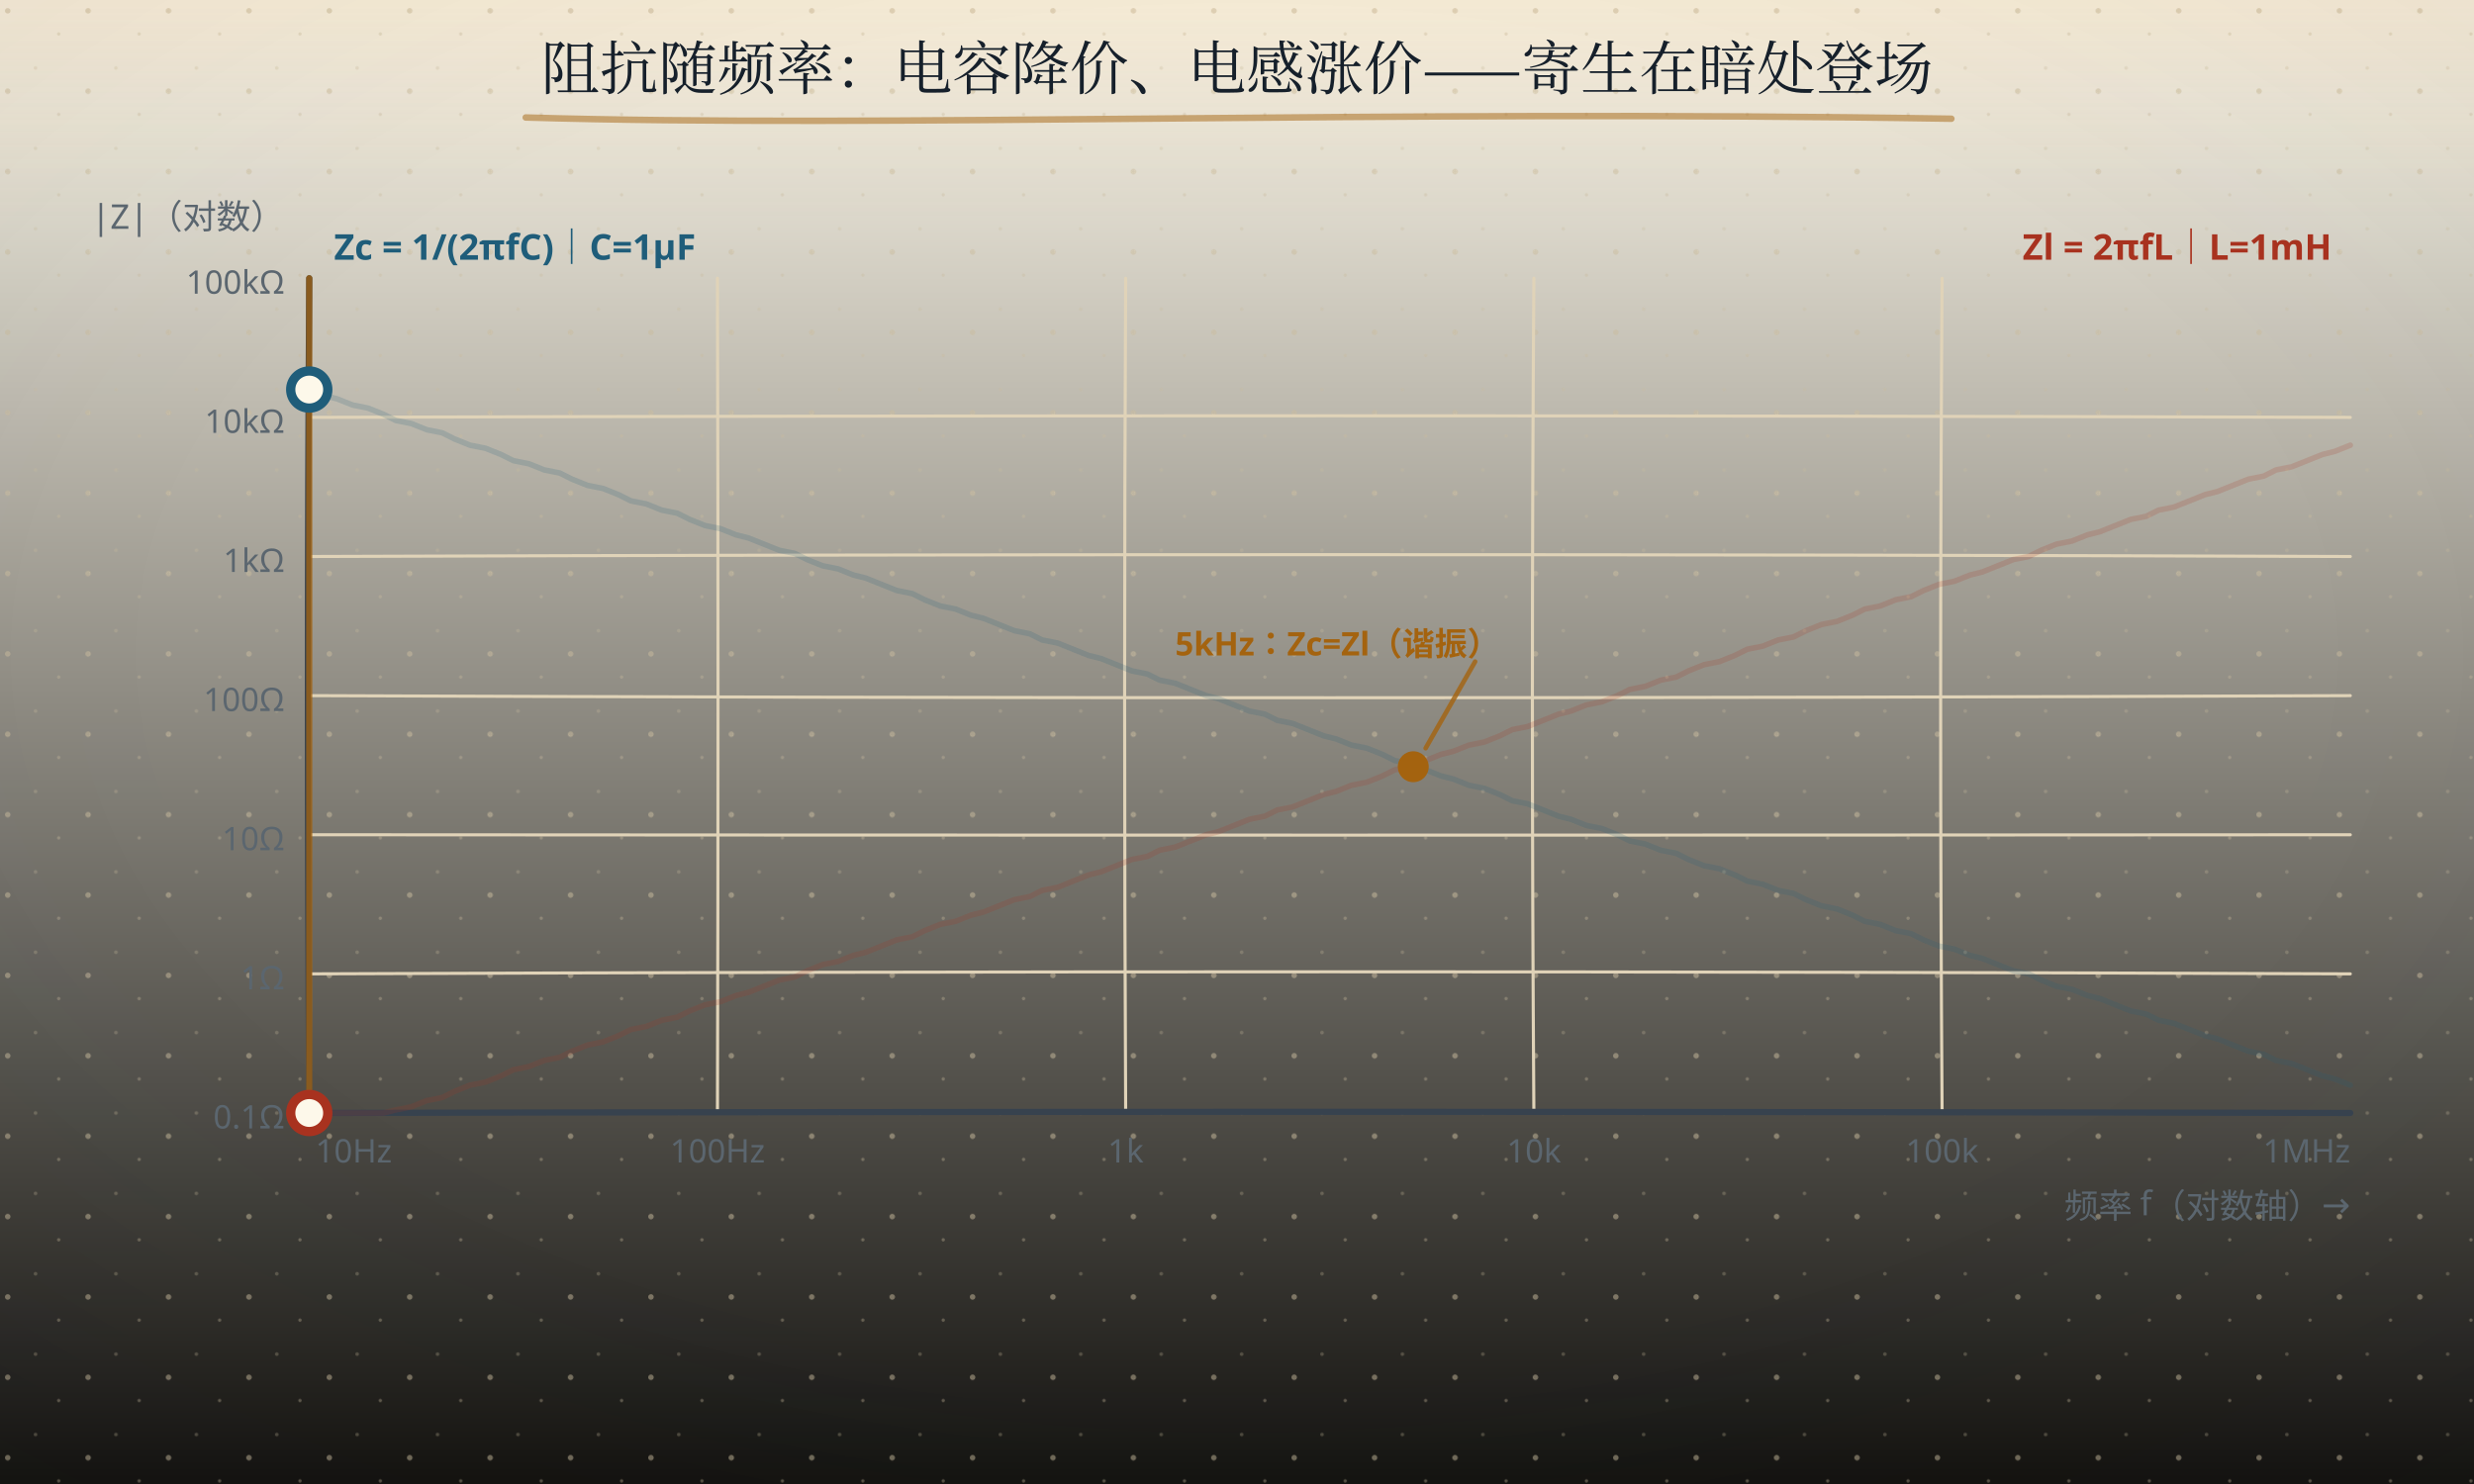
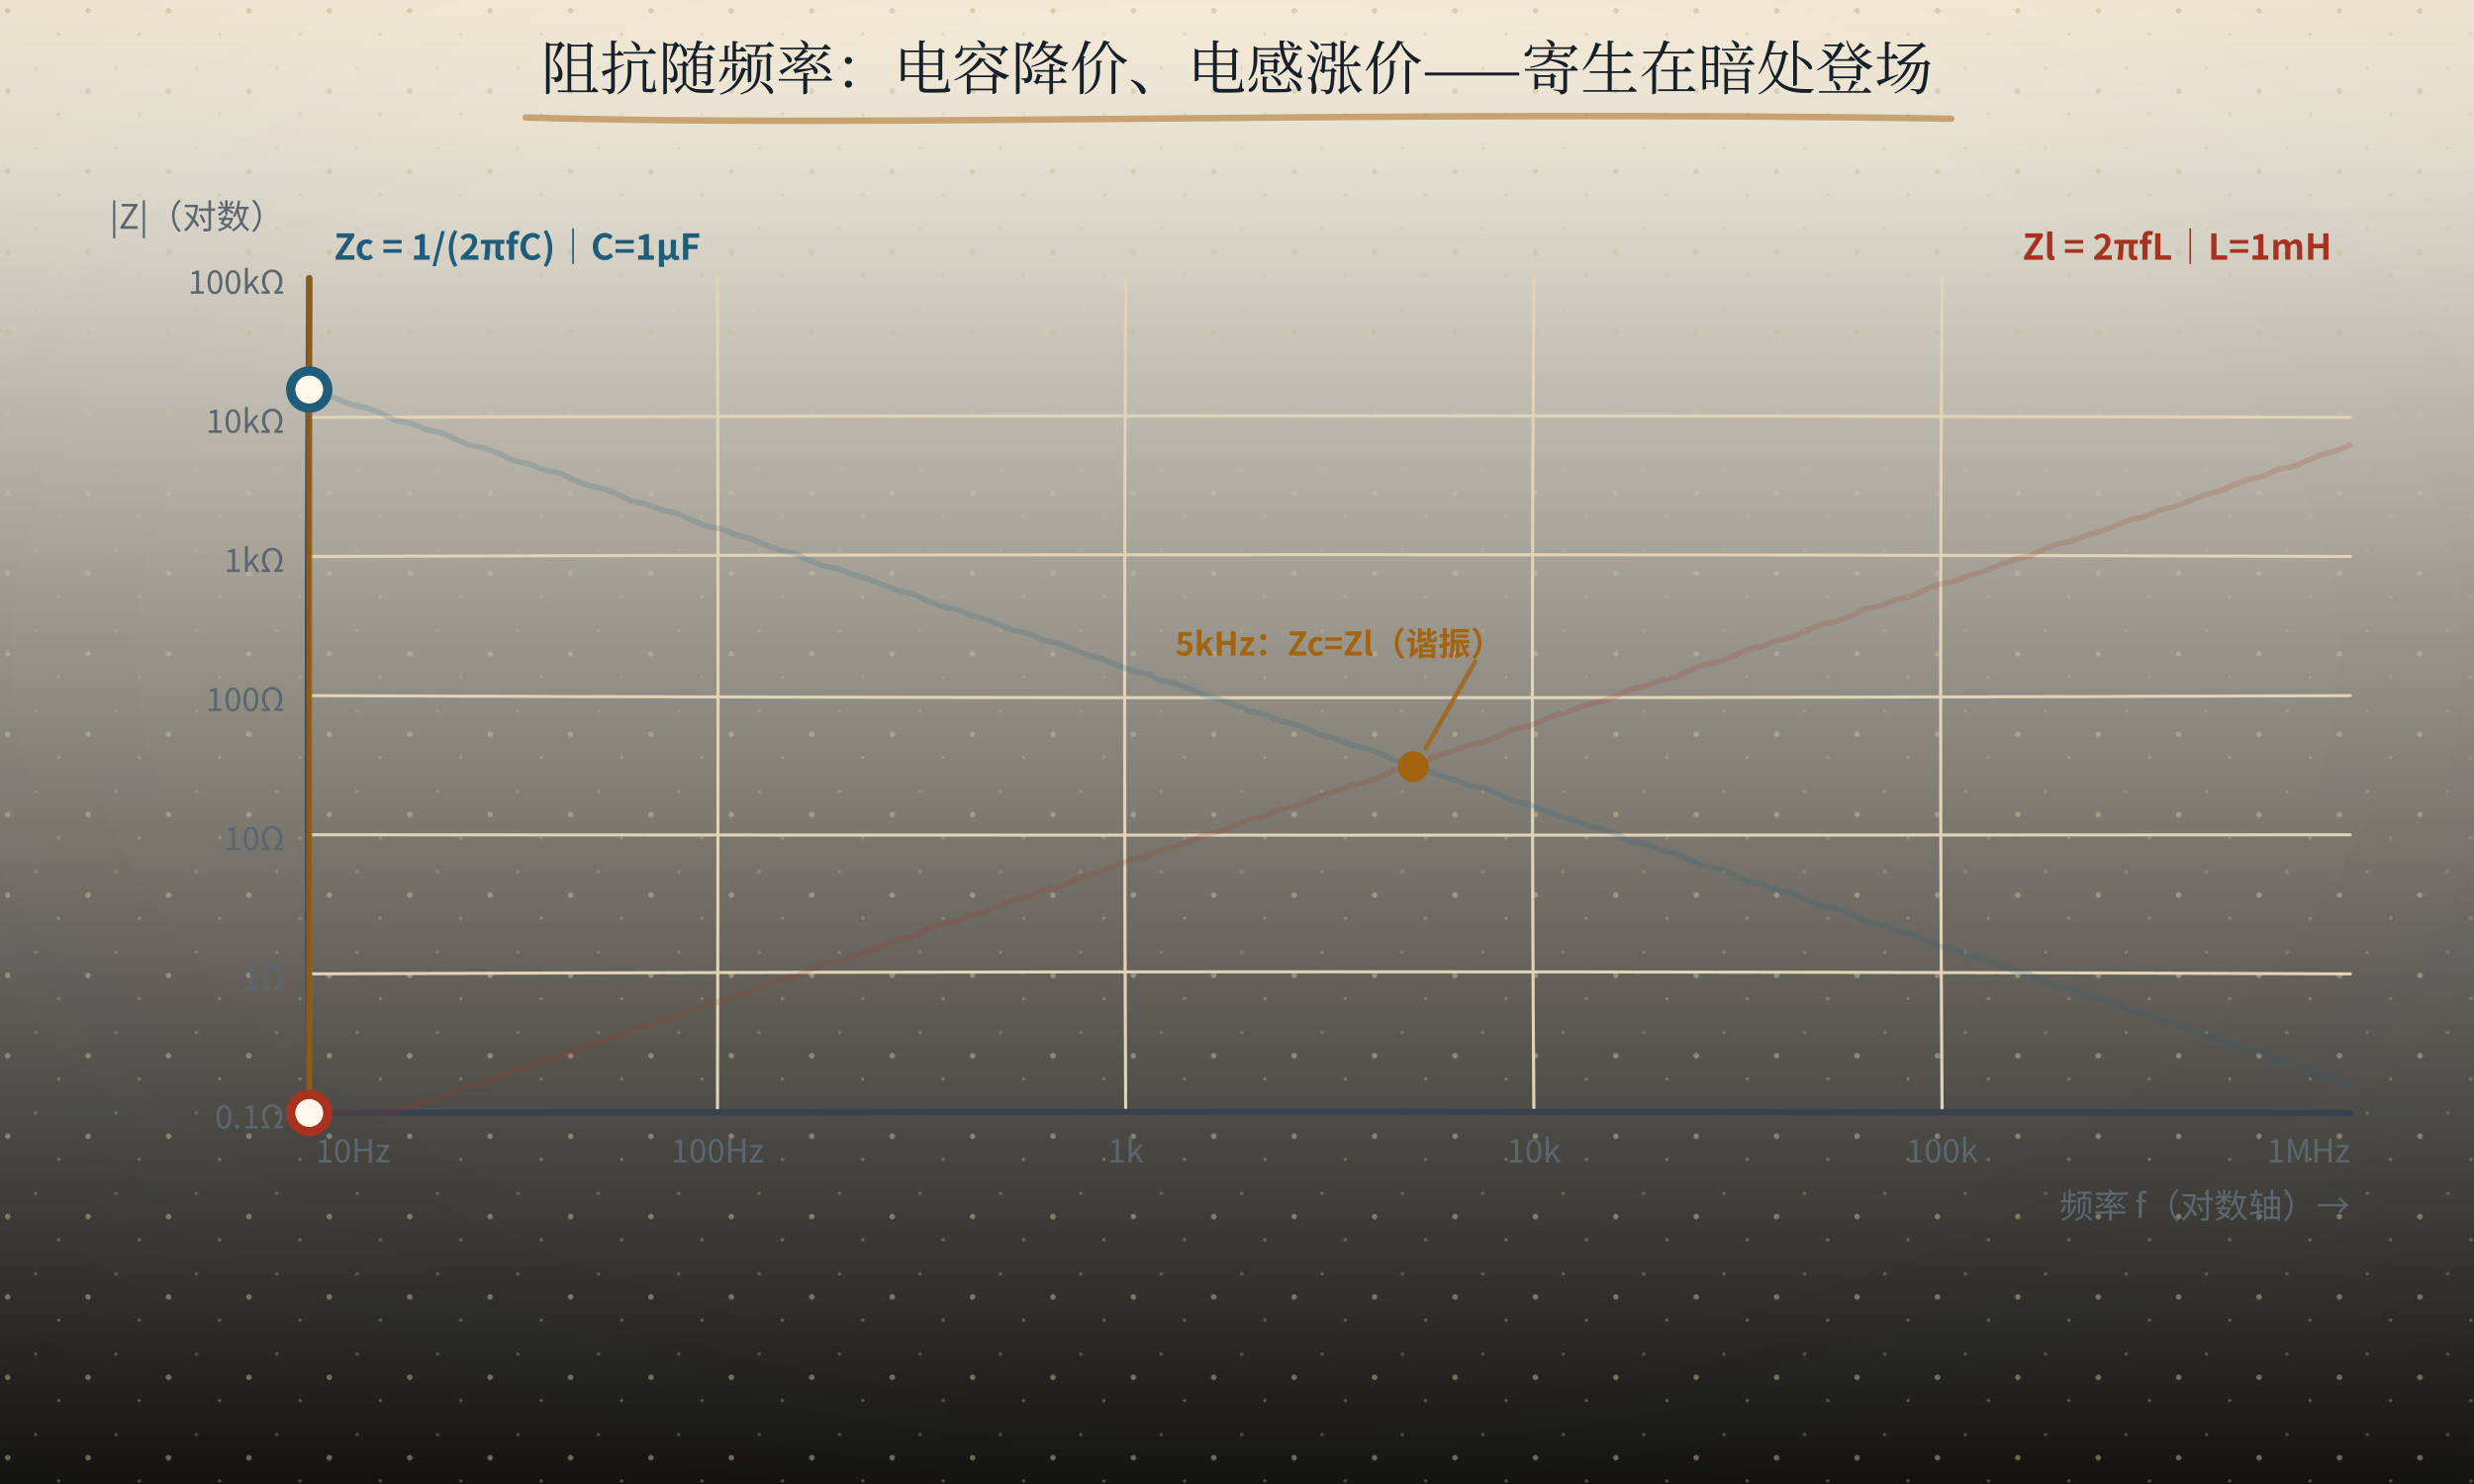
<svg xmlns="http://www.w3.org/2000/svg" width="800" height="480" viewBox="0 0 800 480" role="img" aria-labelledby="ttl">
  <defs>
    <linearGradient id="bgL" x1="0" y1="0" x2="0" y2="1">
      <stop offset="0" stop-color="#fdf8ea" />
      <stop offset="1" stop-color="#141310" />
    </linearGradient>
    <linearGradient id="bgD" x1="0" y1="0" x2="0" y2="1">
      <stop offset="0" stop-color="#141310" />
      <stop offset="1" stop-color="#1d1a14" />
    </linearGradient>
    <radialGradient id="vig" cx="0.5" cy="0.44" r="0.78">
      <stop offset="0.55" stop-color="#16202b" stop-opacity="0" />
      <stop offset="1" stop-color="#16202b" stop-opacity="0.055" />
    </radialGradient>
    <linearGradient id="hdr" x1="0" y1="0" x2="0" y2="1">
      <stop offset="0" stop-color="#a4630f" stop-opacity="0.10" />
      <stop offset="0.55" stop-color="#a4630f" stop-opacity="0.028" />
      <stop offset="1" stop-color="#a4630f" stop-opacity="0" />
    </linearGradient>
    <linearGradient id="hdrD" x1="0" y1="0" x2="0" y2="1">
      <stop offset="0" stop-color="#dcab63" stop-opacity="0.13" />
      <stop offset="0.55" stop-color="#dcab63" stop-opacity="0.04" />
      <stop offset="1" stop-color="#dcab63" stop-opacity="0" />
    </linearGradient>
    <pattern id="dots" width="26" height="26" patternUnits="userSpaceOnUse">
      <circle cx="2.5" cy="3.5" r="0.9" fill="#c9bb9d" />
      <circle cx="19" cy="11" r="0.55" fill="#c9bb9d" opacity="0.7" />
      <circle cx="11.5" cy="22" r="0.6" fill="#c9bb9d" opacity="0.55" />
    </pattern>
    <filter id="soft" x="-40%" y="-40%" width="180%" height="180%">
      <feDropShadow dx="0" dy="1.4" stdDeviation="2" flood-color="#16202b" flood-opacity="0.13" />
    </filter>
    <filter id="pglow" x="-70%" y="-70%" width="240%" height="240%">
      <feGaussianBlur stdDeviation="1.7" result="b" />
      <feMerge>
        <feMergeNode in="b" />
        <feMergeNode in="SourceGraphic" />
      </feMerge>
    </filter>
  </defs>
  <rect class="page-bg" width="800" height="480" fill="url(#bgL)" />
  <rect class="page-grain" width="800" height="480" fill="url(#dots)" />
  <rect class="page-vig" width="800" height="480" fill="url(#vig)" />
  <rect class="page-hdr" width="800" height="72" fill="url(#hdr)" />
  <style>
- text{font-family:"Segoe UI","Microsoft YaHei","PingFang SC","Hiragino Sans GB",sans-serif;}
+ text{font-family:"Segoe UI","Microsoft YaHei","PingFang SC","Hiragino Sans GB","Noto Sans CJK SC","Source Han Sans SC","Noto Sans SC",sans-serif;}
line,path,polyline,polygon{stroke-linecap:round;stroke-linejoin:round}
.page-bg{fill:url(#bgL)}
.page-grain{opacity:.5}
.page-vig{opacity:1}
.page-hdr{fill:url(#hdr)}
@media (prefers-color-scheme: dark){
.page-bg{fill:url(#bgD)}
.page-grain{opacity:.34}
.page-vig{opacity:.5}
.page-hdr{fill:url(#hdrD)}
[fill="#fdf8ea"]{fill:#141310}
[stroke="#fdf8ea"]{stroke:#141310}
[fill="#f6eedb"]{fill:#1d1a14}
[stroke="#f6eedb"]{stroke:#1d1a14}
[fill="#e0d3b8"]{fill:#3b3529}
[stroke="#e0d3b8"]{stroke:#3b3529}
[fill="#c9bb9d"]{fill:#4a4436}
[stroke="#c9bb9d"]{stroke:#4a4436}
[fill="#16202b"]{fill:#ece4d3}
[stroke="#16202b"]{stroke:#ece4d3}
[fill="#37424e"]{fill:#cfc6b4}
[stroke="#37424e"]{stroke:#cfc6b4}
[fill="#5b666f"]{fill:#a79e8b}
[stroke="#5b666f"]{stroke:#a79e8b}
[fill="#8b8272"]{fill:#857c6c}
[stroke="#8b8272"]{stroke:#857c6c}
text[fill="#fdf8ea"]{fill:#f9f3e3}
[fill="#e6eff3"]{fill:#17262e}
[fill="#e4f1f3"]{fill:#15262a}
[fill="#e8efe6"]{fill:#182418}
[fill="#f6e7e1"]{fill:#281a16}
[fill="#f7eedb"]{fill:#292114}
[fill="#efe8ee"]{fill:#241c22}
text[fill="#1f5d7a"]{fill:#7fb7cf}
:is(rect,circle,path,line,polygon,polyline,ellipse,g)[fill="#1f5d7a"]{fill:#2b4d5f}
[stroke="#1f5d7a"]{stroke:#6fa3b9}
text[fill="#2f7f96"]{fill:#8ac9d8}
:is(rect,circle,path,line,polygon,polyline,ellipse,g)[fill="#2f7f96"]{fill:#2b5660}
[stroke="#2f7f96"]{stroke:#77b2c1}
text[fill="#3d6b4a"]{fill:#98c096}
:is(rect,circle,path,line,polygon,polyline,ellipse,g)[fill="#3d6b4a"]{fill:#2f4a33}
[stroke="#3d6b4a"]{stroke:#7aa87c}
text[fill="#a8321f"]{fill:#e0907a}
:is(rect,circle,path,line,polygon,polyline,ellipse,g)[fill="#a8321f"]{fill:#55231b}
[stroke="#a8321f"]{stroke:#c07a63}
text[fill="#a4630f"]{fill:#dcab63}
:is(rect,circle,path,line,polygon,polyline,ellipse,g)[fill="#a4630f"]{fill:#553a17}
[stroke="#a4630f"]{stroke:#c08a45}
text[fill="#6b3f63"]{fill:#c4a2bf}
:is(rect,circle,path,line,polygon,polyline,ellipse,g)[fill="#6b3f63"]{fill:#452c40}
[stroke="#6b3f63"]{stroke:#a17c9b}
}
</style>
  <path d="M170 38 c 115 3.4 276 -2.6 461 0.4" fill="none" stroke="#a4630f" stroke-width="2.1" stroke-linecap="round" opacity="0.5" />
  <text x="400" y="29" text-anchor="middle" font-size="19" font-weight="bold" fill="#16202b" style="font-family:'KaiTi','STKaiti','Kaiti SC','LXGW WenKai','Noto Serif CJK SC','Source Han Serif SC','Songti SC','SimSun','Noto Serif SC',serif;font-weight:400">阻抗随频率：电容降价、电感涨价——寄生在暗处登场</text>
  <path d="M232 90 Q232.36 225.00 232 360" fill="none" stroke="#e0d3b8" stroke-width="1" />
  <path d="M364 90 Q363.33 225.00 364 360" fill="none" stroke="#e0d3b8" stroke-width="1" />
  <path d="M496 90 Q495.04 225.00 496 360" fill="none" stroke="#e0d3b8" stroke-width="1" />
  <path d="M628 90 Q627.06 225.00 628 360" fill="none" stroke="#e0d3b8" stroke-width="1" />
  <path d="M100 135 Q430.00 133.97 760 135" fill="none" stroke="#e0d3b8" stroke-width="1" />
  <path d="M100 180 Q430.00 178.81 760 180" fill="none" stroke="#e0d3b8" stroke-width="1" />
  <path d="M100 225 Q430.00 226.37 760 225" fill="none" stroke="#e0d3b8" stroke-width="1" />
  <path d="M100 270 Q430.00 270.25 760 270" fill="none" stroke="#e0d3b8" stroke-width="1" />
  <path d="M100 315 Q430.00 313.65 760 315" fill="none" stroke="#e0d3b8" stroke-width="1" />
  <path d="M100 360 Q430.00 359.23 760 360" fill="none" stroke="#37424e" stroke-width="2" />
  <path d="M100 90 Q99.12 225.00 100 360" fill="none" stroke="#37424e" stroke-width="2" />
  <text x="92" y="95" text-anchor="end" font-size="10.5" fill="#5b666f">100kΩ</text>
  <text x="92" y="140" text-anchor="end" font-size="10.5" fill="#5b666f">10kΩ</text>
  <text x="92" y="185" text-anchor="end" font-size="10.5" fill="#5b666f">1kΩ</text>
  <text x="92" y="230" text-anchor="end" font-size="10.5" fill="#5b666f">100Ω</text>
  <text x="92" y="275" text-anchor="end" font-size="10.5" fill="#5b666f">10Ω</text>
  <text x="92" y="320" text-anchor="end" font-size="10.5" fill="#5b666f">1Ω</text>
  <text x="92" y="365" text-anchor="end" font-size="10.5" fill="#5b666f">0.1Ω</text>
  <text x="102" y="376" font-size="10.5" fill="#5b666f">10Hz</text>
  <text x="232" y="376" text-anchor="middle" font-size="10.5" fill="#5b666f">100Hz</text>
  <text x="364" y="376" text-anchor="middle" font-size="10.5" fill="#5b666f">1k</text>
  <text x="496" y="376" text-anchor="middle" font-size="10.5" fill="#5b666f">10k</text>
  <text x="628" y="376" text-anchor="middle" font-size="10.5" fill="#5b666f">100k</text>
  <text x="760" y="376" text-anchor="end" font-size="10.5" fill="#5b666f">1MHz</text>
  <text x="92" y="74" text-anchor="end" font-size="11" fill="#5b666f">|Z|（对数）</text>
  <text x="760" y="394" text-anchor="end" font-size="11" fill="#5b666f">频率 f（对数轴）→</text>
  <path d="M100,126 L105,128 L109,129 L114,131 L119,132 L124,134 L128,136 L133,137 L138,139 L143,140 L147,142 L152,144 L157,145 L162,147 L166,149 L171,150 L176,152 L181,153 L185,155 L190,157 L195,158 L200,160 L204,162 L209,163 L214,165 L219,166 L223,168 L228,170 L233,171 L238,173 L242,174 L247,176 L252,178 L257,179 L261,181 L266,183 L271,184 L276,186 L280,187 L285,189 L290,191 L295,192 L299,194 L304,196 L309,197 L314,199 L318,200 L323,202 L328,204 L333,205 L337,207 L342,208 L347,210 L352,212 L356,213 L361,215 L366,217 L371,218 L375,220 L380,221 L385,223 L390,225 L394,226 L399,228 L404,230 L409,231 L413,233 L418,234 L423,236 L428,238 L432,239 L437,241 L442,242 L447,244 L451,246 L456,247 L461,249 L466,251 L470,252 L475,254 L480,255 L485,257 L489,259 L494,260 L499,262 L504,264 L508,265 L513,267 L518,268 L523,270 L527,272 L532,273 L537,275 L542,276 L546,278 L551,280 L556,281 L561,283 L565,285 L570,286 L575,288 L580,289 L584,291 L589,293 L594,294 L599,296 L603,298 L608,299 L613,301 L618,302 L622,304 L627,306 L632,307 L637,309 L641,310 L646,312 L651,314 L656,315 L660,317 L665,319 L670,320 L675,322 L679,323 L684,325 L689,327 L694,328 L698,330 L703,331 L708,333 L713,335 L717,336 L722,338 L727,340 L732,341 L736,343 L741,344 L746,346 L751,348 L755,349 L760,351" fill="none" stroke="#1f5d7a" stroke-width="1.8" opacity="0.18" />
  <path d="M100,126 L105,128 L109,129 L114,131 L119,132 L124,134 L128,136 L133,137 L138,139 L143,140 L147,142 L152,144 L157,145 L162,147 L166,149 L171,150 L176,152 L181,153 L185,155 L190,157 L195,158 L200,160 L204,162 L209,163 L214,165 L219,166 L223,168 L228,170 L233,171 L238,173 L242,174 L247,176 L252,178 L257,179 L261,181 L266,183 L271,184 L276,186 L280,187 L285,189 L290,191 L295,192 L299,194 L304,196 L309,197 L314,199 L318,200 L323,202 L328,204 L333,205 L337,207 L342,208 L347,210 L352,212 L356,213 L361,215 L366,217 L371,218 L375,220 L380,221 L385,223 L390,225 L394,226 L399,228 L404,230 L409,231 L413,233 L418,234 L423,236 L428,238 L432,239 L437,241 L442,242 L447,244 L451,246 L456,247 L461,249 L466,251 L470,252 L475,254 L480,255 L485,257 L489,259 L494,260 L499,262 L504,264 L508,265 L513,267 L518,268 L523,270 L527,272 L532,273 L537,275 L542,276 L546,278 L551,280 L556,281 L561,283 L565,285 L570,286 L575,288 L580,289 L584,291 L589,293 L594,294 L599,296 L603,298 L608,299 L613,301 L618,302 L622,304 L627,306 L632,307 L637,309 L641,310 L646,312 L651,314 L656,315 L660,317 L665,319 L670,320 L675,322 L679,323 L684,325 L689,327 L694,328 L698,330 L703,331 L708,333 L713,335 L717,336 L722,338 L727,340 L732,341 L736,343 L741,344 L746,346 L751,348 L755,349 L760,351" fill="none" stroke="#1f5d7a" stroke-width="3.5" stroke-linecap="round" stroke-dasharray="1400" stroke-dashoffset="1400">
    <animate attributeName="stroke-dashoffset" values="1400;1400;0;0" keyTimes="0;0.85;1" dur="6s" repeatCount="indefinite" />
  </path>
  <path d="M100,360 L105,360 L109,360 L114,360 L119,360 L124,360 L128,359 L133,358 L138,356 L143,355 L147,353 L152,351 L157,350 L162,348 L166,346 L171,345 L176,343 L181,342 L185,340 L190,338 L195,337 L200,335 L204,333 L209,332 L214,330 L219,329 L223,327 L228,325 L233,324 L238,322 L242,321 L247,319 L252,317 L257,316 L261,314 L266,312 L271,311 L276,309 L280,308 L285,306 L290,304 L295,303 L299,301 L304,299 L309,298 L314,296 L318,295 L323,293 L328,291 L333,290 L337,288 L342,287 L347,285 L352,283 L356,282 L361,280 L366,278 L371,277 L375,275 L380,274 L385,272 L390,270 L394,269 L399,267 L404,265 L409,264 L413,262 L418,261 L423,259 L428,257 L432,256 L437,254 L442,253 L447,251 L451,249 L456,248 L461,246 L466,244 L470,243 L475,241 L480,240 L485,238 L489,236 L494,235 L499,233 L504,231 L508,230 L513,228 L518,227 L523,225 L527,223 L532,222 L537,220 L542,219 L546,217 L551,215 L556,214 L561,212 L565,210 L570,209 L575,207 L580,206 L584,204 L589,202 L594,201 L599,199 L603,197 L608,196 L613,194 L618,193 L622,191 L627,189 L632,188 L637,186 L641,185 L646,183 L651,181 L656,180 L660,178 L665,176 L670,175 L675,173 L679,172 L684,170 L689,168 L694,167 L698,165 L703,164 L708,162 L713,160 L717,159 L722,157 L727,155 L732,154 L736,152 L741,151 L746,149 L751,147 L755,146 L760,144" fill="none" stroke="#a8321f" stroke-width="1.8" opacity="0.18" />
  <path d="M100,360 L105,360 L109,360 L114,360 L119,360 L124,360 L128,359 L133,358 L138,356 L143,355 L147,353 L152,351 L157,350 L162,348 L166,346 L171,345 L176,343 L181,342 L185,340 L190,338 L195,337 L200,335 L204,333 L209,332 L214,330 L219,329 L223,327 L228,325 L233,324 L238,322 L242,321 L247,319 L252,317 L257,316 L261,314 L266,312 L271,311 L276,309 L280,308 L285,306 L290,304 L295,303 L299,301 L304,299 L309,298 L314,296 L318,295 L323,293 L328,291 L333,290 L337,288 L342,287 L347,285 L352,283 L356,282 L361,280 L366,278 L371,277 L375,275 L380,274 L385,272 L390,270 L394,269 L399,267 L404,265 L409,264 L413,262 L418,261 L423,259 L428,257 L432,256 L437,254 L442,253 L447,251 L451,249 L456,248 L461,246 L466,244 L470,243 L475,241 L480,240 L485,238 L489,236 L494,235 L499,233 L504,231 L508,230 L513,228 L518,227 L523,225 L527,223 L532,222 L537,220 L542,219 L546,217 L551,215 L556,214 L561,212 L565,210 L570,209 L575,207 L580,206 L584,204 L589,202 L594,201 L599,199 L603,197 L608,196 L613,194 L618,193 L622,191 L627,189 L632,188 L637,186 L641,185 L646,183 L651,181 L656,180 L660,178 L665,176 L670,175 L675,173 L679,172 L684,170 L689,168 L694,167 L698,165 L703,164 L708,162 L713,160 L717,159 L722,157 L727,155 L732,154 L736,152 L741,151 L746,149 L751,147 L755,146 L760,144" fill="none" stroke="#a8321f" stroke-width="3.5" stroke-linecap="round" stroke-dasharray="1400" stroke-dashoffset="1400">
    <animate attributeName="stroke-dashoffset" values="1400;1400;0;0" keyTimes="0;0.85;1" dur="6s" repeatCount="indefinite" />
  </path>
  <text x="108" y="84" font-size="11.5" font-weight="bold" fill="#1f5d7a">Zc = 1/(2πfC)｜C=1µF</text>
  <text x="754" y="84" text-anchor="end" font-size="11.5" font-weight="bold" fill="#a8321f">Zl = 2πfL｜L=1mH</text>
  <line x1="100" y1="90" x2="100" y2="360" stroke="#a4630f" stroke-width="2" opacity="0.75">
    <animate attributeName="x1" values="100;760" dur="6s" repeatCount="indefinite" />
    <animate attributeName="x2" values="100;760" dur="6s" repeatCount="indefinite" />
  </line>
  <circle cx="100" cy="126" r="6" fill="#fdf8ea" stroke="#1f5d7a" stroke-width="3">
    <animateMotion dur="6s" repeatCount="indefinite" path="M100,126 L105,128 L109,129 L114,131 L119,132 L124,134 L128,136 L133,137 L138,139 L143,140 L147,142 L152,144 L157,145 L162,147 L166,149 L171,150 L176,152 L181,153 L185,155 L190,157 L195,158 L200,160 L204,162 L209,163 L214,165 L219,166 L223,168 L228,170 L233,171 L238,173 L242,174 L247,176 L252,178 L257,179 L261,181 L266,183 L271,184 L276,186 L280,187 L285,189 L290,191 L295,192 L299,194 L304,196 L309,197 L314,199 L318,200 L323,202 L328,204 L333,205 L337,207 L342,208 L347,210 L352,212 L356,213 L361,215 L366,217 L371,218 L375,220 L380,221 L385,223 L390,225 L394,226 L399,228 L404,230 L409,231 L413,233 L418,234 L423,236 L428,238 L432,239 L437,241 L442,242 L447,244 L451,246 L456,247 L461,249 L466,251 L470,252 L475,254 L480,255 L485,257 L489,259 L494,260 L499,262 L504,264 L508,265 L513,267 L518,268 L523,270 L527,272 L532,273 L537,275 L542,276 L546,278 L551,280 L556,281 L561,283 L565,285 L570,286 L575,288 L580,289 L584,291 L589,293 L594,294 L599,296 L603,298 L608,299 L613,301 L618,302 L622,304 L627,306 L632,307 L637,309 L641,310 L646,312 L651,314 L656,315 L660,317 L665,319 L670,320 L675,322 L679,323 L684,325 L689,327 L694,328 L698,330 L703,331 L708,333 L713,335 L717,336 L722,338 L727,340 L732,341 L736,343 L741,344 L746,346 L751,348 L755,349 L760,351" />
  </circle>
  <circle cx="100" cy="360" r="6" fill="#fdf8ea" stroke="#a8321f" stroke-width="3">
    <animateMotion dur="6s" repeatCount="indefinite" path="M100,360 L105,360 L109,360 L114,360 L119,360 L124,360 L128,359 L133,358 L138,356 L143,355 L147,353 L152,351 L157,350 L162,348 L166,346 L171,345 L176,343 L181,342 L185,340 L190,338 L195,337 L200,335 L204,333 L209,332 L214,330 L219,329 L223,327 L228,325 L233,324 L238,322 L242,321 L247,319 L252,317 L257,316 L261,314 L266,312 L271,311 L276,309 L280,308 L285,306 L290,304 L295,303 L299,301 L304,299 L309,298 L314,296 L318,295 L323,293 L328,291 L333,290 L337,288 L342,287 L347,285 L352,283 L356,282 L361,280 L366,278 L371,277 L375,275 L380,274 L385,272 L390,270 L394,269 L399,267 L404,265 L409,264 L413,262 L418,261 L423,259 L428,257 L432,256 L437,254 L442,253 L447,251 L451,249 L456,248 L461,246 L466,244 L470,243 L475,241 L480,240 L485,238 L489,236 L494,235 L499,233 L504,231 L508,230 L513,228 L518,227 L523,225 L527,223 L532,222 L537,220 L542,219 L546,217 L551,215 L556,214 L561,212 L565,210 L570,209 L575,207 L580,206 L584,204 L589,202 L594,201 L599,199 L603,197 L608,196 L613,194 L618,193 L622,191 L627,189 L632,188 L637,186 L641,185 L646,183 L651,181 L656,180 L660,178 L665,176 L670,175 L675,173 L679,172 L684,170 L689,168 L694,167 L698,165 L703,164 L708,162 L713,160 L717,159 L722,157 L727,155 L732,154 L736,152 L741,151 L746,149 L751,147 L755,146 L760,144" />
  </circle>
  <circle cx="457" cy="248" r="5" fill="#a4630f" />
  <path d="M461 242 Q469.04 228.02 477 214" fill="none" stroke="#a4630f" stroke-width="1.5" opacity="0.8" />
  <text x="380" y="212" font-size="10.5" font-weight="bold" fill="#a4630f">5kHz：Zc=Zl（谐振）</text>
  <g>
    <animateTransform attributeName="transform" type="translate" values="0 6.0;0 0.0;0 0.0;0 6.0;0 6.0" keyTimes="0;0.03;0.22;0.25;1" dur="6s" repeatCount="indefinite" />
    <rect x="171.3" y="404.9" width="457.3" height="24.1" rx="12.0" fill="#1f5d7a" fill-opacity="0.09" stroke="#1f5d7a" stroke-opacity="0.38" stroke-width="1.3" filter="url(#soft)" opacity="0">
      <animate attributeName="opacity" values="0;1;1;0;0" keyTimes="0;0.03;0.22;0.25;1" dur="6s" repeatCount="indefinite" />
    </rect>
    <text x="400" y="418" text-anchor="middle" font-size="14.5" font-weight="bold" fill="#1f5d7a" opacity="0">① 低频区：电容≈断路、电感≈短路——两只元件都「没睡醒」<animate attributeName="opacity" values="0;1;1;0;0" keyTimes="0;0.03;0.22;0.25;1" dur="6s" repeatCount="indefinite" />
    </text>
  </g>
  <g>
    <animateTransform attributeName="transform" type="translate" values="0 6.0;0 6.0;0 0.0;0 0.0;0 6.0;0 6.0" keyTimes="0;0.25;0.28;0.47;0.5;1" dur="6s" repeatCount="indefinite" />
    <rect x="171.3" y="404.9" width="457.3" height="24.1" rx="12.0" fill="#a8321f" fill-opacity="0.09" stroke="#a8321f" stroke-opacity="0.38" stroke-width="1.3" filter="url(#soft)" opacity="0">
      <animate attributeName="opacity" values="0;0;1;1;0;0" keyTimes="0;0.25;0.28;0.47;0.5;1" dur="6s" repeatCount="indefinite" />
    </rect>
    <text x="400" y="418" text-anchor="middle" font-size="14.5" font-weight="bold" fill="#a8321f" opacity="0">② 高频区全反过来：电容≈短路、电感≈断路——寄生接管电路<animate attributeName="opacity" values="0;0;1;1;0;0" keyTimes="0;0.25;0.28;0.47;0.5;1" dur="6s" repeatCount="indefinite" />
    </text>
  </g>
  <g>
    <animateTransform attributeName="transform" type="translate" values="0 6.0;0 6.0;0 0.0;0 0.0;0 6.0;0 6.0" keyTimes="0;0.5;0.53;0.72;0.75;1" dur="6s" repeatCount="indefinite" />
    <rect x="157.6" y="404.9" width="484.9" height="24.1" rx="12.0" fill="#a4630f" fill-opacity="0.09" stroke="#a4630f" stroke-opacity="0.38" stroke-width="1.3" filter="url(#soft)" opacity="0">
      <animate attributeName="opacity" values="0;0;1;1;0;0" keyTimes="0;0.5;0.53;0.72;0.75;1" dur="6s" repeatCount="indefinite" />
    </rect>
    <text x="400" y="418" text-anchor="middle" font-size="14.5" font-weight="bold" fill="#a4630f" opacity="0">③ 交点 5kHz：Zc=Zl——LC 谐振，阻抗里只剩电阻（DCR/ESR）<animate attributeName="opacity" values="0;0;1;1;0;0" keyTimes="0;0.5;0.53;0.72;0.75;1" dur="6s" repeatCount="indefinite" />
    </text>
  </g>
  <g>
    <animateTransform attributeName="transform" type="translate" values="0 6.0;0 6.0;0 0.0;0 0.0" keyTimes="0;0.75;0.78;1" dur="6s" repeatCount="indefinite" />
    <rect x="170.6" y="404.9" width="458.8" height="24.1" rx="12.0" fill="#3d6b4a" fill-opacity="0.09" stroke="#3d6b4a" stroke-opacity="0.38" stroke-width="1.3" filter="url(#soft)" opacity="0">
      <animate attributeName="opacity" values="0;0;1;1" keyTimes="0;0.75;0.78;1" dur="6s" repeatCount="indefinite" />
    </rect>
    <text x="400" y="418" text-anchor="middle" font-size="14.5" font-weight="bold" fill="#3d6b4a" opacity="0">④ 一切阻抗都是频率的函数——选元件先问「工作在哪个频段」<animate attributeName="opacity" values="0;0;1;1" keyTimes="0;0.75;0.78;1" dur="6s" repeatCount="indefinite" />
    </text>
  </g>
  <g opacity="0">
    <animate attributeName="opacity" values="0;0;1;1" keyTimes="0;0.82;0.86;1" dur="6s" repeatCount="indefinite" />
    <rect x="55" y="428" width="690" height="52.0" rx="9" fill="#e8efe6" stroke="#3d6b4a" stroke-width="1.5" filter="url(#soft)" />
    <rect x="61" y="435" width="3" height="38.0" rx="1.5" fill="#3d6b4a" />
    <text x="400" y="450.0" text-anchor="middle" font-size="13.5" font-weight="bold" fill="#3d6b4a">口诀：电容高频短路、电感低频短路——同一条线上寄生两头夹击。线≈1nH/mm</text>
    <text x="400" y="468.0" text-anchor="middle" font-size="13.5" font-weight="bold" fill="#3d6b4a">、电容带 ESL，高频下它们反客为主（1.1-1.3 + 第 15 章去耦军规的物理根）。</text>
  </g>
</svg>
